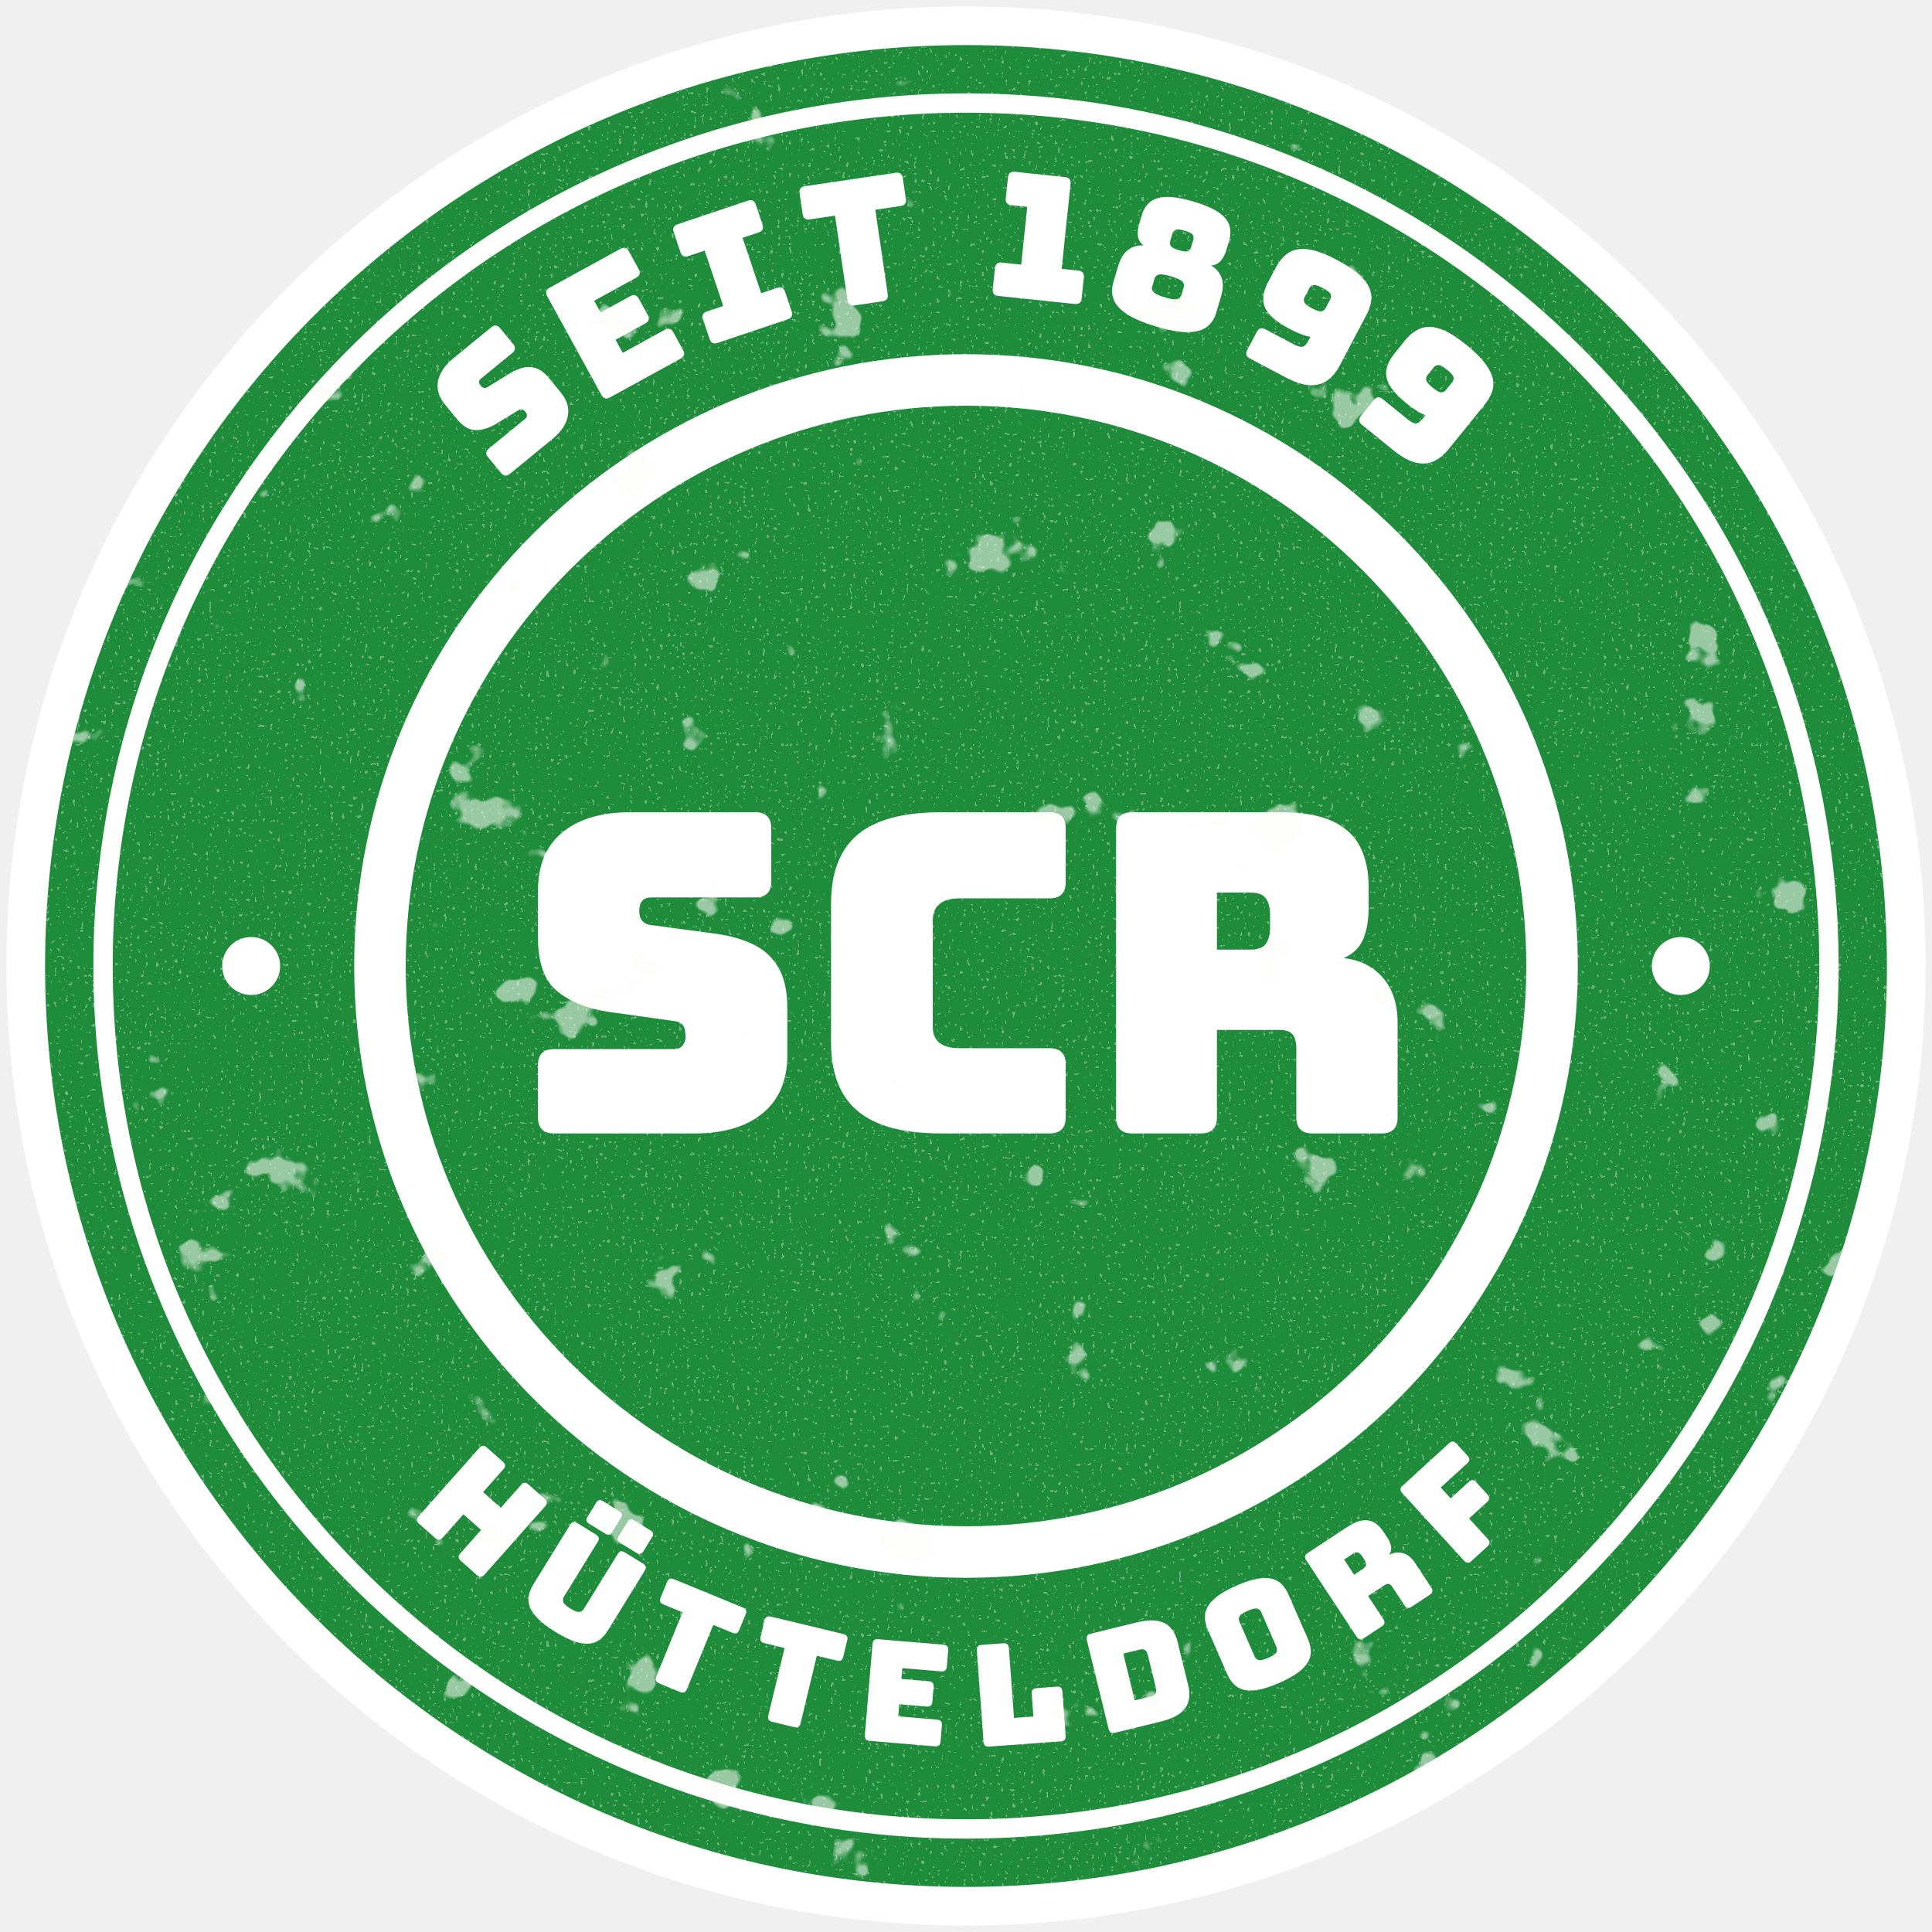
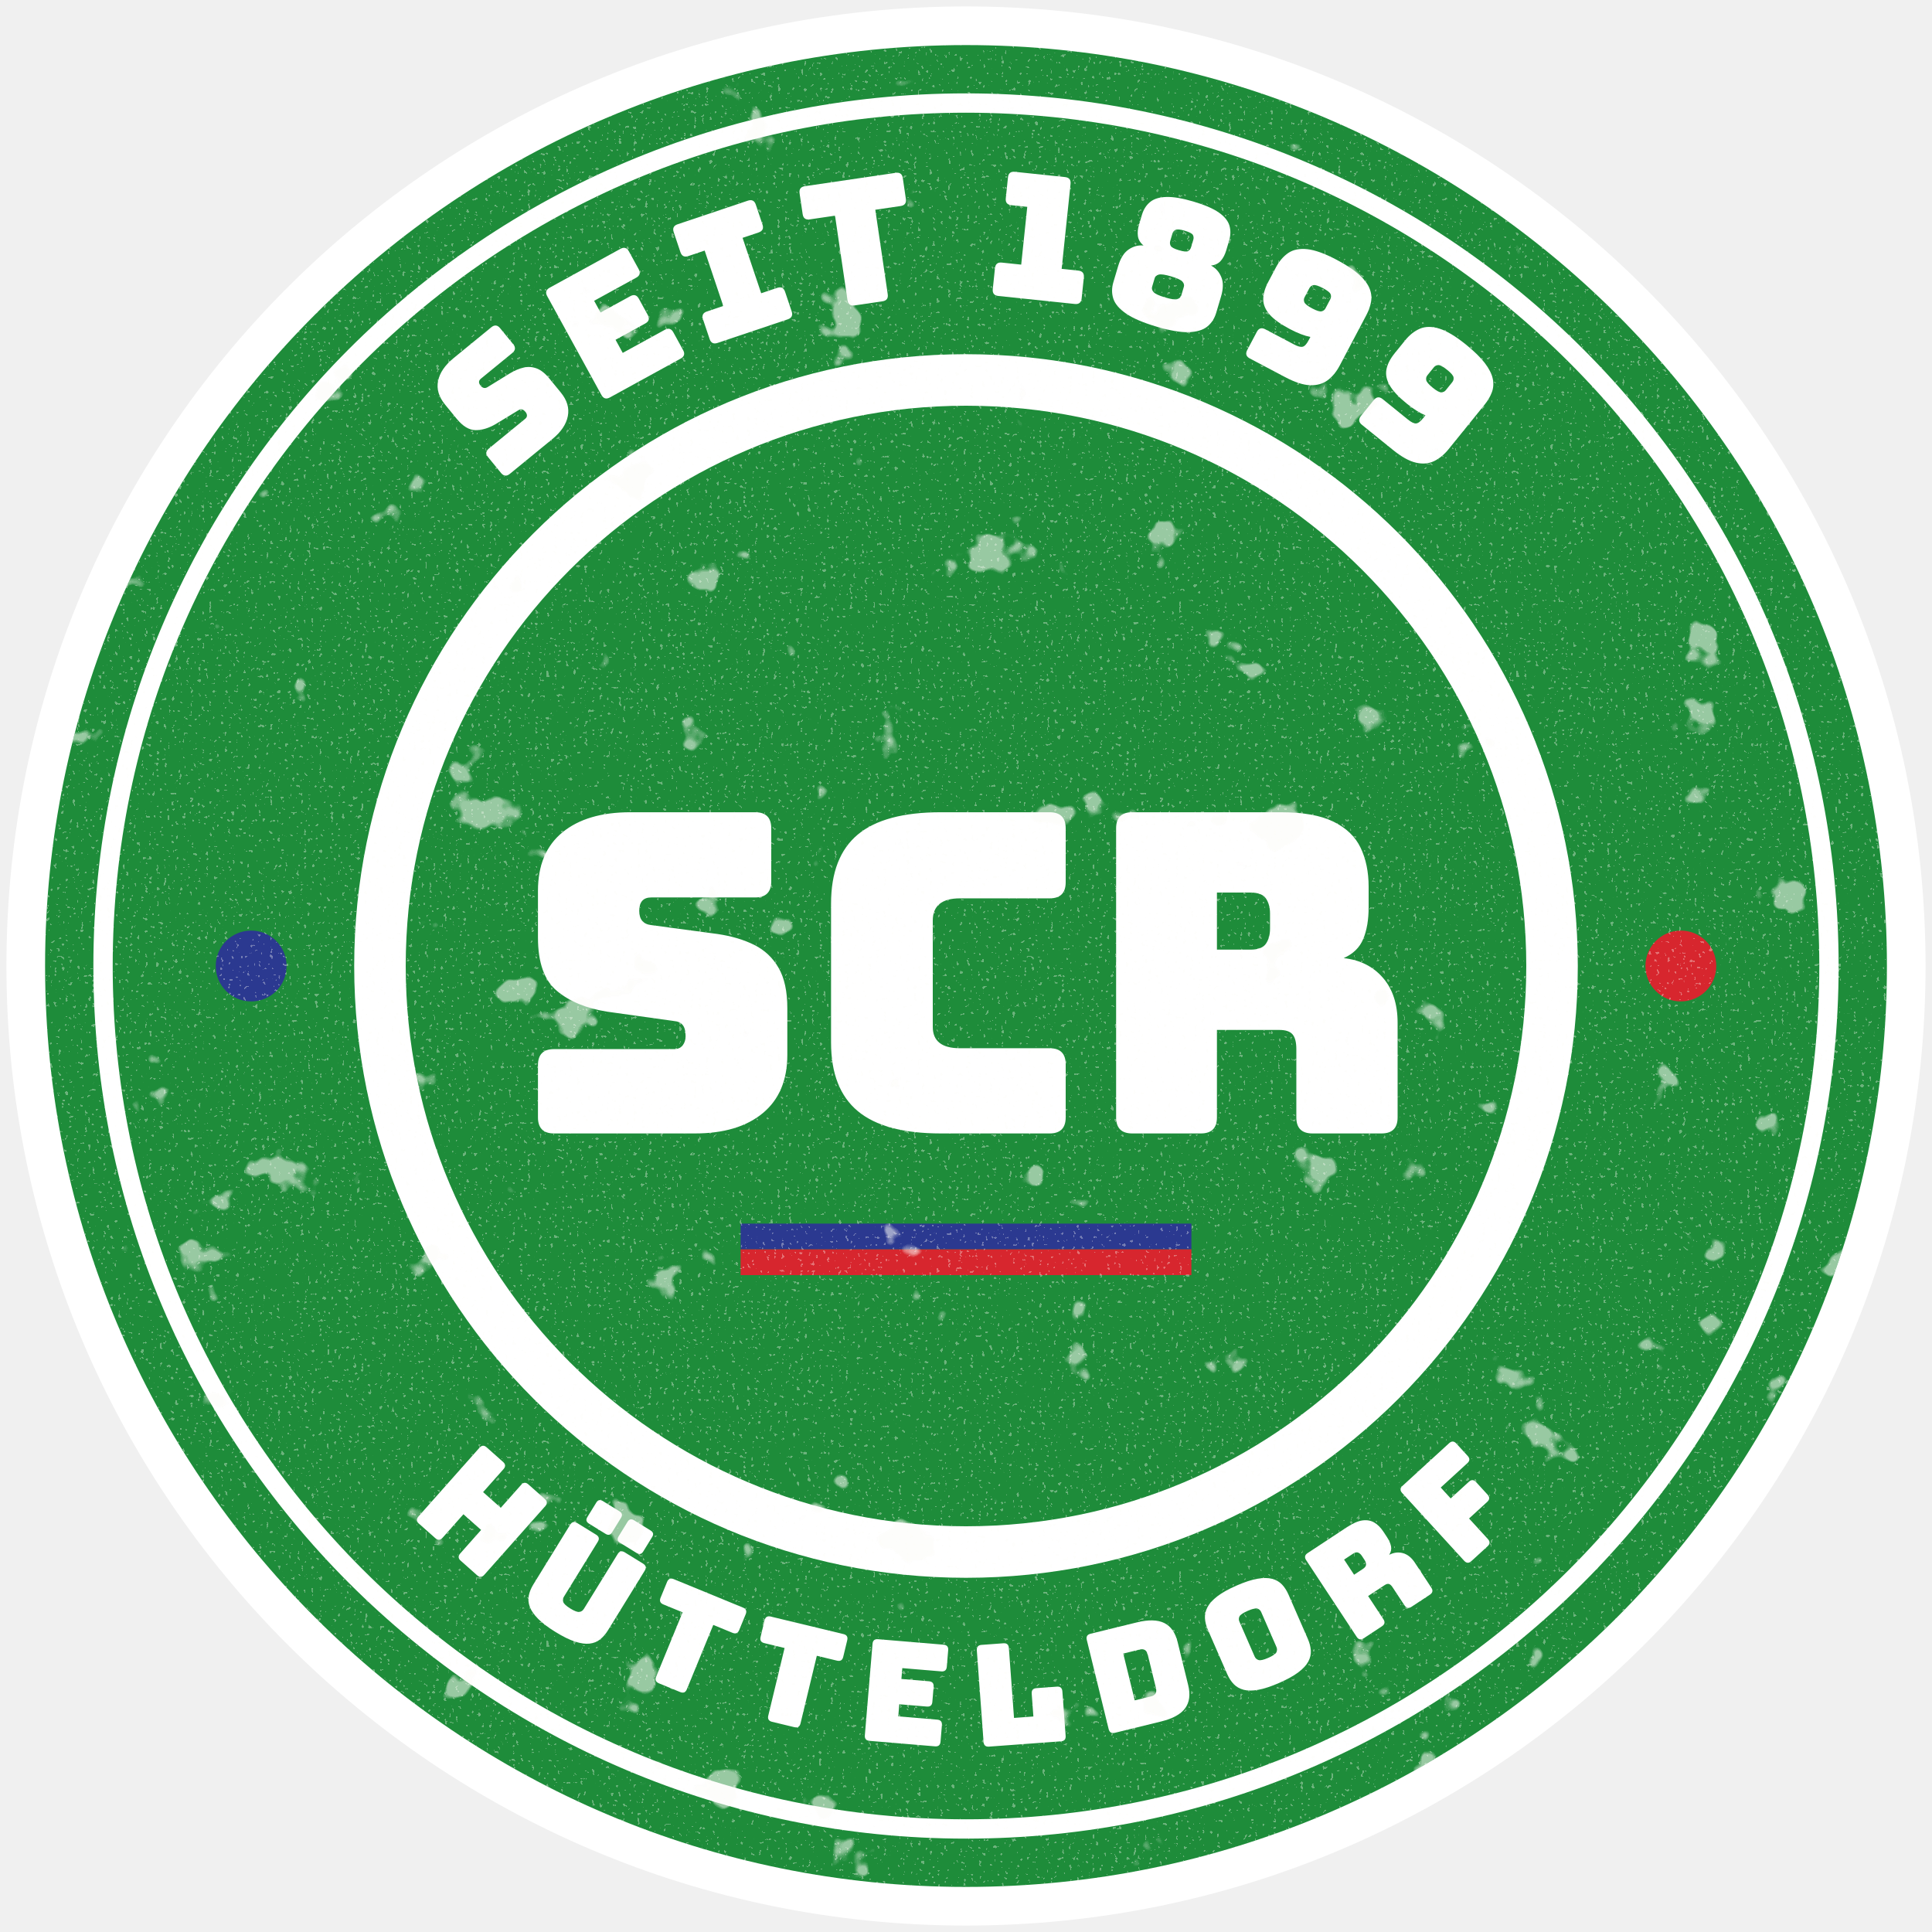
<svg xmlns="http://www.w3.org/2000/svg" viewBox="0 0 600 600" role="img" aria-label="SCR 1899">
  <circle cx="300" cy="300" r="298" fill="#FFFFFF" />
  <clipPath id="cr1525566632">
    <circle cx="300" cy="300" r="286" />
  </clipPath>
  <g clip-path="url(#cr1525566632)">
    <rect width="600" height="600" fill="#1E8C3A" />
    <circle cx="300" cy="300" r="190" fill="#FFFFFF" />
    <circle cx="300" cy="300" r="174" fill="#1E8C3A" />
    <circle cx="300" cy="300" r="268" fill="none" stroke="#FFFFFF" stroke-width="6" />
    <path d="M4.21 0L4.21 0L-12.85 0Q-14.80 0-14.80-1.94L-14.80-1.94L-14.80-8.26Q-14.80-10.21-12.85-10.21L-12.85-10.21L1.67-10.21Q2.38-10.21 2.73-10.66Q3.08-11.12 3.08-11.77L3.08-11.77Q3.08-12.69 2.73-13.12Q2.38-13.55 1.67-13.61L1.67-13.61L-6.43-14.74Q-10.21-15.34-12.50-17.25Q-14.80-19.17-14.80-23.71L-14.80-23.71L-14.80-29.38Q-14.80-34.02-11.83-36.45Q-8.86-38.88-3.62-38.88L-3.62-38.88L11.50-38.88Q13.45-38.88 13.45-36.94L13.45-36.94L13.45-30.51Q13.45-28.57 11.50-28.57L11.50-28.57L-1.08-28.57Q-2.54-28.57-2.54-26.95L-2.54-26.95Q-2.54-25.38-1.08-25.22L-1.08-25.22L6.97-24.14Q9.50-23.76 11.39-22.82Q13.28-21.87 14.34-20.03Q15.39-18.20 15.39-15.17L15.39-15.17L15.39-9.50Q15.39-4.91 12.42-2.46Q9.45 0 4.21 0Z" fill="#FFFFFF" transform="translate(300 300) rotate(-39.29) translate(0 -208.0)" />
    <path d="M13.07 0L13.07 0L-11.99 0Q-13.93 0-13.93-1.94L-13.93-1.94L-13.93-36.94Q-13.93-38.88-11.99-38.88L-11.99-38.88L13.07-38.88Q15.01-38.88 15.01-36.94L15.01-36.94L15.01-30.62Q15.01-28.67 13.07-28.67L13.07-28.67L-1.84-28.67L-1.84-24.52L8.69-24.52Q10.64-24.52 10.64-22.57L10.64-22.57L10.64-16.79Q10.64-14.85 8.69-14.85L8.69-14.85L-1.84-14.85L-1.84-10.21L13.07-10.21Q15.01-10.21 15.01-8.26L15.01-8.26L15.01-1.94Q15.01 0 13.07 0Z" fill="#FFFFFF" transform="translate(300 300) rotate(-28.76) translate(0 -208.0)" />
    <path d="M11.47 0L-11.53 0Q-13.47 0-13.47-1.94L-13.47-1.94L-13.47-8.37Q-13.47-10.31-11.53-10.31L-11.53-10.31L-6.18-10.31L-6.18-28.46L-11.53-28.46Q-13.47-28.46-13.47-30.40L-13.47-30.40L-13.47-36.94Q-13.47-38.88-11.53-38.88L-11.53-38.88L11.47-38.88Q13.42-38.88 13.42-36.94L13.42-36.94L13.42-30.40Q13.42-28.46 11.47-28.46L11.47-28.46L6.24-28.46L6.24-10.31L11.47-10.31Q13.42-10.31 13.42-8.37L13.42-8.37L13.42-1.94Q13.42 0 11.47 0L11.47 0Z" fill="#FFFFFF" transform="translate(300 300) rotate(-18.57) translate(0 -208.0)" />
    <path d="M4.37 0L4.37 0L-4.37 0Q-6.32 0-6.32-1.94L-6.32-1.94L-6.32-28.46L-14.26-28.46Q-16.20-28.46-16.20-30.40L-16.20-30.40L-16.20-36.94Q-16.20-38.88-14.26-38.88L-14.26-38.88L14.26-38.88Q16.20-38.88 16.20-36.94L16.20-36.94L16.20-30.40Q16.20-28.46 14.26-28.46L14.26-28.46L6.32-28.46L6.32-1.94Q6.32 0 4.37 0Z" fill="#FFFFFF" transform="translate(300 300) rotate(-8.37) translate(0 -208.0)" />
    <path d="" fill="#FFFFFF" transform="translate(300 300) rotate(-0.99) translate(0 -208.0)" />
    <path d="M12.18 0L12.18 0L-11.69 0Q-13.63 0-13.63-1.94L-13.63-1.94L-13.63-8.48Q-13.63-10.42-11.69-10.42L-11.69-10.42L-5.64-10.42L-5.64-28.46L-10.61-28.46Q-12.55-28.46-12.55-30.40L-12.55-30.40L-12.55-36.94Q-12.55-38.88-10.61-38.88L-10.61-38.88L5.05-38.88Q6.99-38.88 6.99-36.94L6.99-36.94L6.99-10.42L12.18-10.42Q14.12-10.42 14.12-8.48L14.12-8.48L14.12-1.94Q14.12 0 12.18 0Z" fill="#FFFFFF" transform="translate(300 300) rotate(5.98) translate(0 -208.0)" />
    <path d="M16.66-13.82L16.66-13.82L16.66-8.59Q16.66-5.78 15.20-3.67Q13.74-1.57 10.15-0.38Q6.56 0.81 0.03 0.81L0.03 0.81Q-6.45 0.81-10.10-0.38Q-13.74-1.57-15.20-3.67Q-16.66-5.78-16.66-8.59L-16.66-8.59L-16.66-13.82Q-16.66-17.66-15.01-19.68Q-13.36-21.71-10.93-22.19L-10.93-22.19Q-12.72-22.95-13.42-24.46Q-14.12-25.97-14.12-28.03L-14.12-28.03L-14.12-31.16Q-14.12-33.80-12.82-35.72Q-11.53-37.64-8.42-38.66Q-5.32-39.69 0.08-39.69L0.08-39.69Q5.54-39.69 8.59-38.66Q11.64-37.64 12.88-35.72Q14.12-33.80 14.12-31.16L14.12-31.16L14.12-28.03Q14.12-25.97 13.42-24.46Q12.72-22.95 10.93-22.19L10.93-22.19Q13.36-21.71 15.01-19.68Q16.66-17.66 16.66-13.82ZM-4.72-13.50L-4.72-10.64Q-4.72-9.77-3.81-9.21Q-2.89-8.64 0.03-8.64L0.03-8.64Q3.00-8.64 3.86-9.21Q4.73-9.77 4.73-10.64L4.73-10.64L4.73-13.50Q4.73-14.31 3.86-14.88Q3.00-15.44 0.03-15.44L0.03-15.44Q-2.89-15.44-3.81-14.88Q-4.72-14.31-4.72-13.50L-4.72-13.50ZM-3.38-28.30L-3.38-25.92Q-3.38-25.06-2.81-24.49Q-2.24-23.92 0.03-23.92L0.03-23.92Q2.35-23.92 2.86-24.49Q3.38-25.06 3.38-25.92L3.38-25.92L3.38-28.30Q3.38-29.11 2.86-29.67Q2.35-30.24 0.03-30.24L0.03-30.24Q-2.24-30.24-2.81-29.67Q-3.38-29.11-3.38-28.30L-3.38-28.30Z" fill="#FFFFFF" transform="translate(300 300) rotate(16.56) translate(0 -208.0)" />
    <path d="M3.38-13.50L3.38-14.69Q0.68-13.88-3.48-13.88L-3.48-13.88Q-8.34-13.88-11.12-14.96Q-13.90-16.04-15.04-18.23Q-16.17-20.41-16.17-23.60L-16.17-23.60L-16.17-28.78Q-16.17-32.08-14.88-34.53Q-13.58-36.99-10.21-38.34Q-6.83-39.69-0.62-39.69L-0.62-39.69Q4.35-39.69 7.53-38.91Q10.72-38.12 12.47-36.69Q14.23-35.26 14.90-33.26Q15.58-31.27 15.58-28.78L15.58-28.78L15.58-11.07Q15.58-7.78 14.39-5.29Q13.20-2.81 10.31-1.40Q7.43 0 2.30 0L2.30 0L-10.12 0Q-12.07 0-12.07-1.94L-12.07-1.94L-12.07-8.32Q-12.07-10.26-10.12-10.26L-10.12-10.26L-0.03-10.26Q1.97-10.26 2.67-10.88Q3.38-11.50 3.38-13.50L3.38-13.50ZM3.38-24.73L3.38-24.73L3.38-27.92Q3.38-28.78 2.75-29.35Q2.13-29.92-0.24-29.92L-0.24-29.92Q-2.67-29.92-3.32-29.35Q-3.97-28.78-3.97-27.92L-3.97-27.92L-3.97-24.73Q-3.97-23.92-3.32-23.36Q-2.67-22.79-0.24-22.79L-0.24-22.79Q2.13-22.79 2.75-23.36Q3.38-23.92 3.38-24.73Z" fill="#FFFFFF" transform="translate(300 300) rotate(27.83) translate(0 -208.0)" />
    <path d="M3.38-13.50L3.38-14.69Q0.68-13.88-3.48-13.88L-3.48-13.88Q-8.34-13.88-11.12-14.96Q-13.90-16.04-15.04-18.23Q-16.17-20.41-16.17-23.60L-16.17-23.60L-16.17-28.78Q-16.17-32.08-14.88-34.53Q-13.58-36.99-10.21-38.34Q-6.83-39.69-0.62-39.69L-0.62-39.69Q4.35-39.69 7.53-38.91Q10.72-38.12 12.47-36.69Q14.23-35.26 14.90-33.26Q15.58-31.27 15.58-28.78L15.58-28.78L15.58-11.07Q15.58-7.78 14.39-5.29Q13.20-2.81 10.31-1.40Q7.43 0 2.30 0L2.30 0L-10.12 0Q-12.07 0-12.07-1.94L-12.07-1.94L-12.07-8.32Q-12.07-10.26-10.12-10.26L-10.12-10.26L-0.03-10.26Q1.97-10.26 2.67-10.88Q3.38-11.50 3.38-13.50L3.38-13.50ZM3.38-24.73L3.38-24.73L3.38-27.92Q3.38-28.78 2.75-29.35Q2.13-29.92-0.24-29.92L-0.24-29.92Q-2.67-29.92-3.32-29.35Q-3.97-28.78-3.97-27.92L-3.97-27.92L-3.97-24.73Q-3.97-23.92-3.32-23.36Q-2.67-22.79-0.24-22.79L-0.24-22.79Q2.13-22.79 2.75-23.36Q3.38-23.92 3.38-24.73Z" fill="#FFFFFF" transform="translate(300 300) rotate(38.97) translate(0 -208.0)" />
    <path d="M-5.26 0L-5.26 0L-12.08 0Q-13.66 0-13.66-1.58L-13.66-1.58L-13.66-30.10Q-13.66-31.68-12.08-31.68L-12.08-31.68L-5.26-31.68Q-3.67-31.68-3.67-30.10L-3.67-30.10L-3.67-20.55L3.67-20.55L3.67-30.10Q3.67-31.68 5.26-31.68L5.26-31.68L12.08-31.68Q13.66-31.68 13.66-30.10L13.66-30.10L13.66-1.58Q13.66 0 12.08 0L12.08 0L5.26 0Q3.67 0 3.67-1.58L3.67-1.58L3.67-11.35L-3.67-11.35L-3.67-1.58Q-3.67 0-5.26 0Z" fill="#FFFFFF" transform="translate(300 300) rotate(41.60) translate(0 242.3)" />
    <path d="M13.60-30.10L13.60-8.32Q13.60-6.29 13.00-4.64Q12.41-2.99 10.89-1.80Q9.37-0.62 6.73 0.02Q4.09 0.66 0 0.66L0 0.66Q-4.09 0.66-6.73 0.02Q-9.37-0.62-10.89-1.80Q-12.41-2.99-13.00-4.64Q-13.60-6.29-13.60-8.32L-13.60-8.32L-13.60-30.10Q-13.60-31.68-12.01-31.68L-12.01-31.68L-5.10-31.68Q-3.52-31.68-3.52-30.10L-3.52-30.10L-3.52-10.03Q-3.52-9.15-2.86-8.56Q-2.20-7.96 0.09-7.96L0.09-7.96Q2.42-7.96 3.08-8.56Q3.74-9.15 3.74-10.03L3.74-10.03L3.74-30.10Q3.74-31.68 5.32-31.68L5.32-31.68L12.01-31.68Q13.60-31.68 13.60-30.10L13.60-30.10ZM-2.73-33.44L-2.73-33.44L-8.80-33.44Q-10.30-33.44-10.30-34.89L-10.30-34.89L-10.30-40.22Q-10.30-41.67-8.80-41.67L-8.80-41.67L-2.73-41.67Q-1.28-41.67-1.28-40.22L-1.28-40.22L-1.28-34.89Q-1.28-33.44-2.73-33.44ZM8.62-33.44L8.62-33.44L2.55-33.44Q1.10-33.44 1.10-34.89L1.10-34.89L1.10-40.22Q1.10-41.67 2.55-41.67L2.55-41.67L8.62-41.67Q10.08-41.67 10.08-40.22L10.08-40.22L10.08-34.89Q10.08-33.44 8.62-33.44Z" fill="#FFFFFF" transform="translate(300 300) rotate(31.65) translate(0 242.3)" />
    <path d="M3.56 0L3.56 0L-3.56 0Q-5.15 0-5.15-1.58L-5.15-1.58L-5.15-23.19L-11.62-23.19Q-13.20-23.19-13.20-24.77L-13.20-24.77L-13.20-30.10Q-13.20-31.68-11.62-31.68L-11.62-31.68L11.62-31.68Q13.20-31.68 13.20-30.10L13.20-30.10L13.20-24.77Q13.20-23.19 11.62-23.19L11.62-23.19L5.15-23.19L5.15-1.58Q5.15 0 3.56 0Z" fill="#FFFFFF" transform="translate(300 300) rotate(22.33) translate(0 242.3)" />
    <path d="M3.56 0L3.56 0L-3.56 0Q-5.15 0-5.15-1.58L-5.15-1.58L-5.15-23.19L-11.62-23.19Q-13.20-23.19-13.20-24.77L-13.20-24.77L-13.20-30.10Q-13.20-31.68-11.62-31.68L-11.62-31.68L11.62-31.68Q13.20-31.68 13.20-30.10L13.20-30.10L13.20-24.77Q13.20-23.19 11.62-23.19L11.62-23.19L5.15-23.19L5.15-1.58Q5.15 0 3.56 0Z" fill="#FFFFFF" transform="translate(300 300) rotate(13.55) translate(0 242.3)" />
    <path d="M10.65 0L10.65 0L-9.77 0Q-11.35 0-11.35-1.58L-11.35-1.58L-11.35-30.10Q-11.35-31.68-9.77-31.68L-9.77-31.68L10.65-31.68Q12.23-31.68 12.23-30.10L12.23-30.10L12.23-24.95Q12.23-23.36 10.65-23.36L10.65-23.36L-1.50-23.36L-1.50-19.98L7.08-19.98Q8.67-19.98 8.67-18.39L8.67-18.39L8.67-13.68Q8.67-12.10 7.08-12.10L7.08-12.10L-1.50-12.10L-1.50-8.32L10.65-8.32Q12.23-8.32 12.23-6.73L12.23-6.73L12.23-1.58Q12.23 0 10.65 0Z" fill="#FFFFFF" transform="translate(300 300) rotate(4.79) translate(0 242.3)" />
    <path d="M11.73 0L11.73 0L-10.67 0Q-12.25 0-12.25-1.58L-12.25-1.58L-12.25-30.10Q-12.25-31.68-10.67-31.68L-10.67-31.68L-3.85-31.68Q-2.27-31.68-2.27-30.10L-2.27-30.10L-2.27-8.32L3.76-8.32L3.76-15.44Q3.76-17.03 5.35-17.03L5.35-17.03L11.73-17.03Q13.31-17.03 13.31-15.44L13.31-15.44L13.31-1.58Q13.31 0 11.73 0Z" fill="#FFFFFF" transform="translate(300 300) rotate(-4.21) translate(0 242.3)" />
    <path d="M3.04 0L3.04 0L-11.79 0Q-13.38 0-13.38-1.58L-13.38-1.58L-13.38-30.10Q-13.38-31.68-11.79-31.68L-11.79-31.68L3.04-31.68Q8.58-31.68 11.22-29.48Q13.86-27.28 13.86-22.70L13.86-22.70L13.86-8.98Q13.86-4.40 11.22-2.20Q8.58 0 3.04 0ZM1.85-23.28L-3.39-23.28L-3.39-8.32L1.85-8.32Q3.92-8.32 3.92-10.47L3.92-10.47L3.92-21.16Q3.92-23.28 1.85-23.28L1.85-23.28Z" fill="#FFFFFF" transform="translate(300 300) rotate(-13.77) translate(0 242.3)" />
    <path d="M13.66-23.32L13.66-8.32Q13.66-6.29 13.07-4.64Q12.47-2.99 10.98-1.80Q9.48-0.62 6.82 0.02Q4.16 0.66 0.02 0.66L0.02 0.66Q-4.11 0.66-6.78 0.02Q-9.44-0.62-10.93-1.80Q-12.43-2.99-13.05-4.64Q-13.66-6.29-13.66-8.32L-13.66-8.32L-13.66-23.32Q-13.66-25.34-13.05-26.99Q-12.43-28.64-10.93-29.83Q-9.44-31.02-6.78-31.68Q-4.11-32.34 0.02-32.34L0.02-32.34Q4.16-32.34 6.82-31.68Q9.48-31.02 10.98-29.83Q12.47-28.64 13.07-26.99Q13.66-25.34 13.66-23.32L13.66-23.32ZM-3.67-21.74L-3.67-9.90Q-3.67-9.02-3.01-8.43Q-2.35-7.83 0.02-7.83L0.02-7.83Q2.44-7.83 3.08-8.43Q3.72-9.02 3.72-9.90L3.72-9.90L3.72-21.74Q3.72-22.62 3.08-23.19Q2.44-23.76 0.02-23.76L0.02-23.76Q-2.35-23.76-3.01-23.19Q-3.67-22.62-3.67-21.74L-3.67-21.74Z" fill="#FFFFFF" transform="translate(300 300) rotate(-23.59) translate(0 242.3)" />
    <path d="M-4.95 0L-4.95 0L-11.73 0Q-13.31 0-13.31-1.58L-13.31-1.58L-13.31-30.10Q-13.31-31.68-11.73-31.68L-11.73-31.68L2.93-31.68Q6.23-31.68 8.12-30.76Q10.01-29.83 10.80-28.18Q11.59-26.53 11.59-24.33L11.59-24.33L11.59-22.31Q11.59-20.46 11.07-19.18Q10.54-17.91 9.13-17.29L9.13-17.29Q11.55-17.03 13.00-15.36Q14.45-13.68 14.45-10.91L14.45-10.91L14.45-1.58Q14.45 0 12.87 0L12.87 0L6.05 0Q4.47 0 4.47-1.58L4.47-1.58L4.47-8.32Q4.47-9.33 4.09-9.77Q3.72-10.21 2.79-10.21L2.79-10.21L-3.37-10.21L-3.37-1.58Q-3.37 0-4.95 0ZM-0.07-23.76L-3.37-23.76L-3.37-18.13L-0.07-18.13Q1.08-18.13 1.47-18.72Q1.87-19.32 1.87-20.20L1.87-20.20L1.87-21.69Q1.87-22.57 1.47-23.17Q1.08-23.76-0.07-23.76L-0.07-23.76Z" fill="#FFFFFF" transform="translate(300 300) rotate(-33.38) translate(0 242.3)" />
    <path d="M-2.16 0L-2.16 0L-8.98 0Q-10.56 0-10.56-1.58L-10.56-1.58L-10.56-30.10Q-10.56-31.68-8.98-31.68L-8.98-31.68L10.65-31.68Q12.23-31.68 12.23-30.10L12.23-30.10L12.23-24.86Q12.23-23.28 10.65-23.28L10.65-23.28L-0.57-23.28L-0.57-18.70L7.08-18.70Q8.67-18.70 8.67-17.12L8.67-17.12L8.67-11.84Q8.67-10.25 7.08-10.25L7.08-10.25L-0.57-10.25L-0.57-1.58Q-0.57 0-2.16 0Z" fill="#FFFFFF" transform="translate(300 300) rotate(-42.46) translate(0 242.3)" />
-     <circle cx="78" cy="300" r="9" fill="#FFFFFF" />
-     <circle cx="522" cy="300" r="9" fill="#FFFFFF" />
+     <circle cx="78" cy="300" r="11" fill="#2B3990" />
+     <circle cx="522" cy="300" r="11" fill="#D7262E" />
    <path d="M215.83 352L215.83 352L172.05 352Q167.07 352 167.07 347.01L167.07 347.01L167.07 330.80Q167.07 325.81 172.05 325.81L172.05 325.81L209.32 325.81Q211.12 325.81 212.02 324.64Q212.92 323.46 212.92 321.80L212.92 321.80Q212.92 319.44 212.02 318.33Q211.12 317.23 209.32 317.09L209.32 317.09L188.54 314.18Q178.84 312.65 172.95 307.73Q167.07 302.82 167.07 291.18L167.07 291.18L167.07 276.63Q167.07 264.72 174.69 258.48Q182.31 252.25 195.74 252.25L195.74 252.25L234.54 252.25Q239.52 252.25 239.52 257.24L239.52 257.24L239.52 273.72Q239.52 278.71 234.54 278.71L234.54 278.71L202.26 278.71Q198.52 278.71 198.52 282.87L198.52 282.87Q198.52 286.88 202.26 287.30L202.26 287.30L222.90 290.07Q229.41 291.04 234.26 293.46Q239.11 295.89 241.81 300.60Q244.51 305.31 244.51 313.07L244.51 313.07L244.51 327.62Q244.51 339.39 236.89 345.70Q229.27 352 215.83 352ZM325.98 352L325.98 352L292.17 352Q274.72 352 266.40 345.07Q258.09 338.15 258.09 323.74L258.09 323.74L258.09 280.65Q258.09 266.10 266.40 259.17Q274.72 252.25 292.17 252.25L292.17 252.25L325.98 252.25Q330.96 252.25 330.96 257.24L330.96 257.24L330.96 274.00Q330.96 278.99 325.98 278.99L325.98 278.99L298.13 278.99Q289.68 278.99 289.68 285.91L289.68 285.91L289.68 318.89Q289.68 325.54 298.13 325.54L298.13 325.54L325.98 325.54Q330.96 325.54 330.96 330.53L330.96 330.53L330.96 347.01Q330.96 352 325.98 352ZM372.94 352L372.94 352L351.61 352Q346.62 352 346.62 347.01L346.62 347.01L346.62 257.24Q346.62 252.25 351.61 252.25L351.61 252.25L397.74 252.25Q408.13 252.25 414.09 255.16Q420.05 258.07 422.54 263.26Q425.04 268.46 425.04 275.38L425.04 275.38L425.04 281.76Q425.04 287.58 423.37 291.59Q421.71 295.61 417.28 297.55L417.28 297.55Q424.90 298.38 429.47 303.65Q434.04 308.91 434.04 317.64L434.04 317.64L434.04 347.01Q434.04 352 429.05 352L429.05 352L407.58 352Q402.59 352 402.59 347.01L402.59 347.01L402.59 325.81Q402.59 322.63 401.42 321.24Q400.24 319.86 397.33 319.86L397.33 319.86L377.93 319.86L377.93 347.01Q377.93 352 372.94 352ZM388.32 277.19L377.93 277.19L377.93 294.92L388.32 294.92Q391.92 294.92 393.17 293.05Q394.42 291.18 394.42 288.41L394.42 288.41L394.42 283.70Q394.42 280.93 393.17 279.06Q391.92 277.19 388.32 277.19L388.32 277.19Z" fill="#FFFFFF" />
+     <rect x="230" y="380" width="140" height="8" fill="#2B3990" />
+     <rect x="230" y="388" width="140" height="8" fill="#D7262E" />
    <defs>
      <filter id="gar1525566632" x="0" y="0" width="100%" height="100%">
        <feTurbulence type="fractalNoise" baseFrequency="0.037" numOctaves="4" seed="447" />
        <feColorMatrix type="matrix" values="0 0 0 0 0.97  0 0 0 0 0.96  0 0 0 0 0.93  0 0 0 28 -20.6" />
      </filter>
      <filter id="gbr1525566632" x="0" y="0" width="100%" height="100%">
        <feTurbulence type="fractalNoise" baseFrequency="0.85" numOctaves="2" seed="454" />
        <feColorMatrix type="matrix" values="0 0 0 0 0.97  0 0 0 0 0.96  0 0 0 0 0.93  0 0 0 30 -20.6" />
      </filter>
    </defs>
    <rect width="600" height="600" filter="url(#gar1525566632)" opacity=".55" />
    <rect width="600" height="600" filter="url(#gbr1525566632)" opacity=".35" />
  </g>
</svg>
